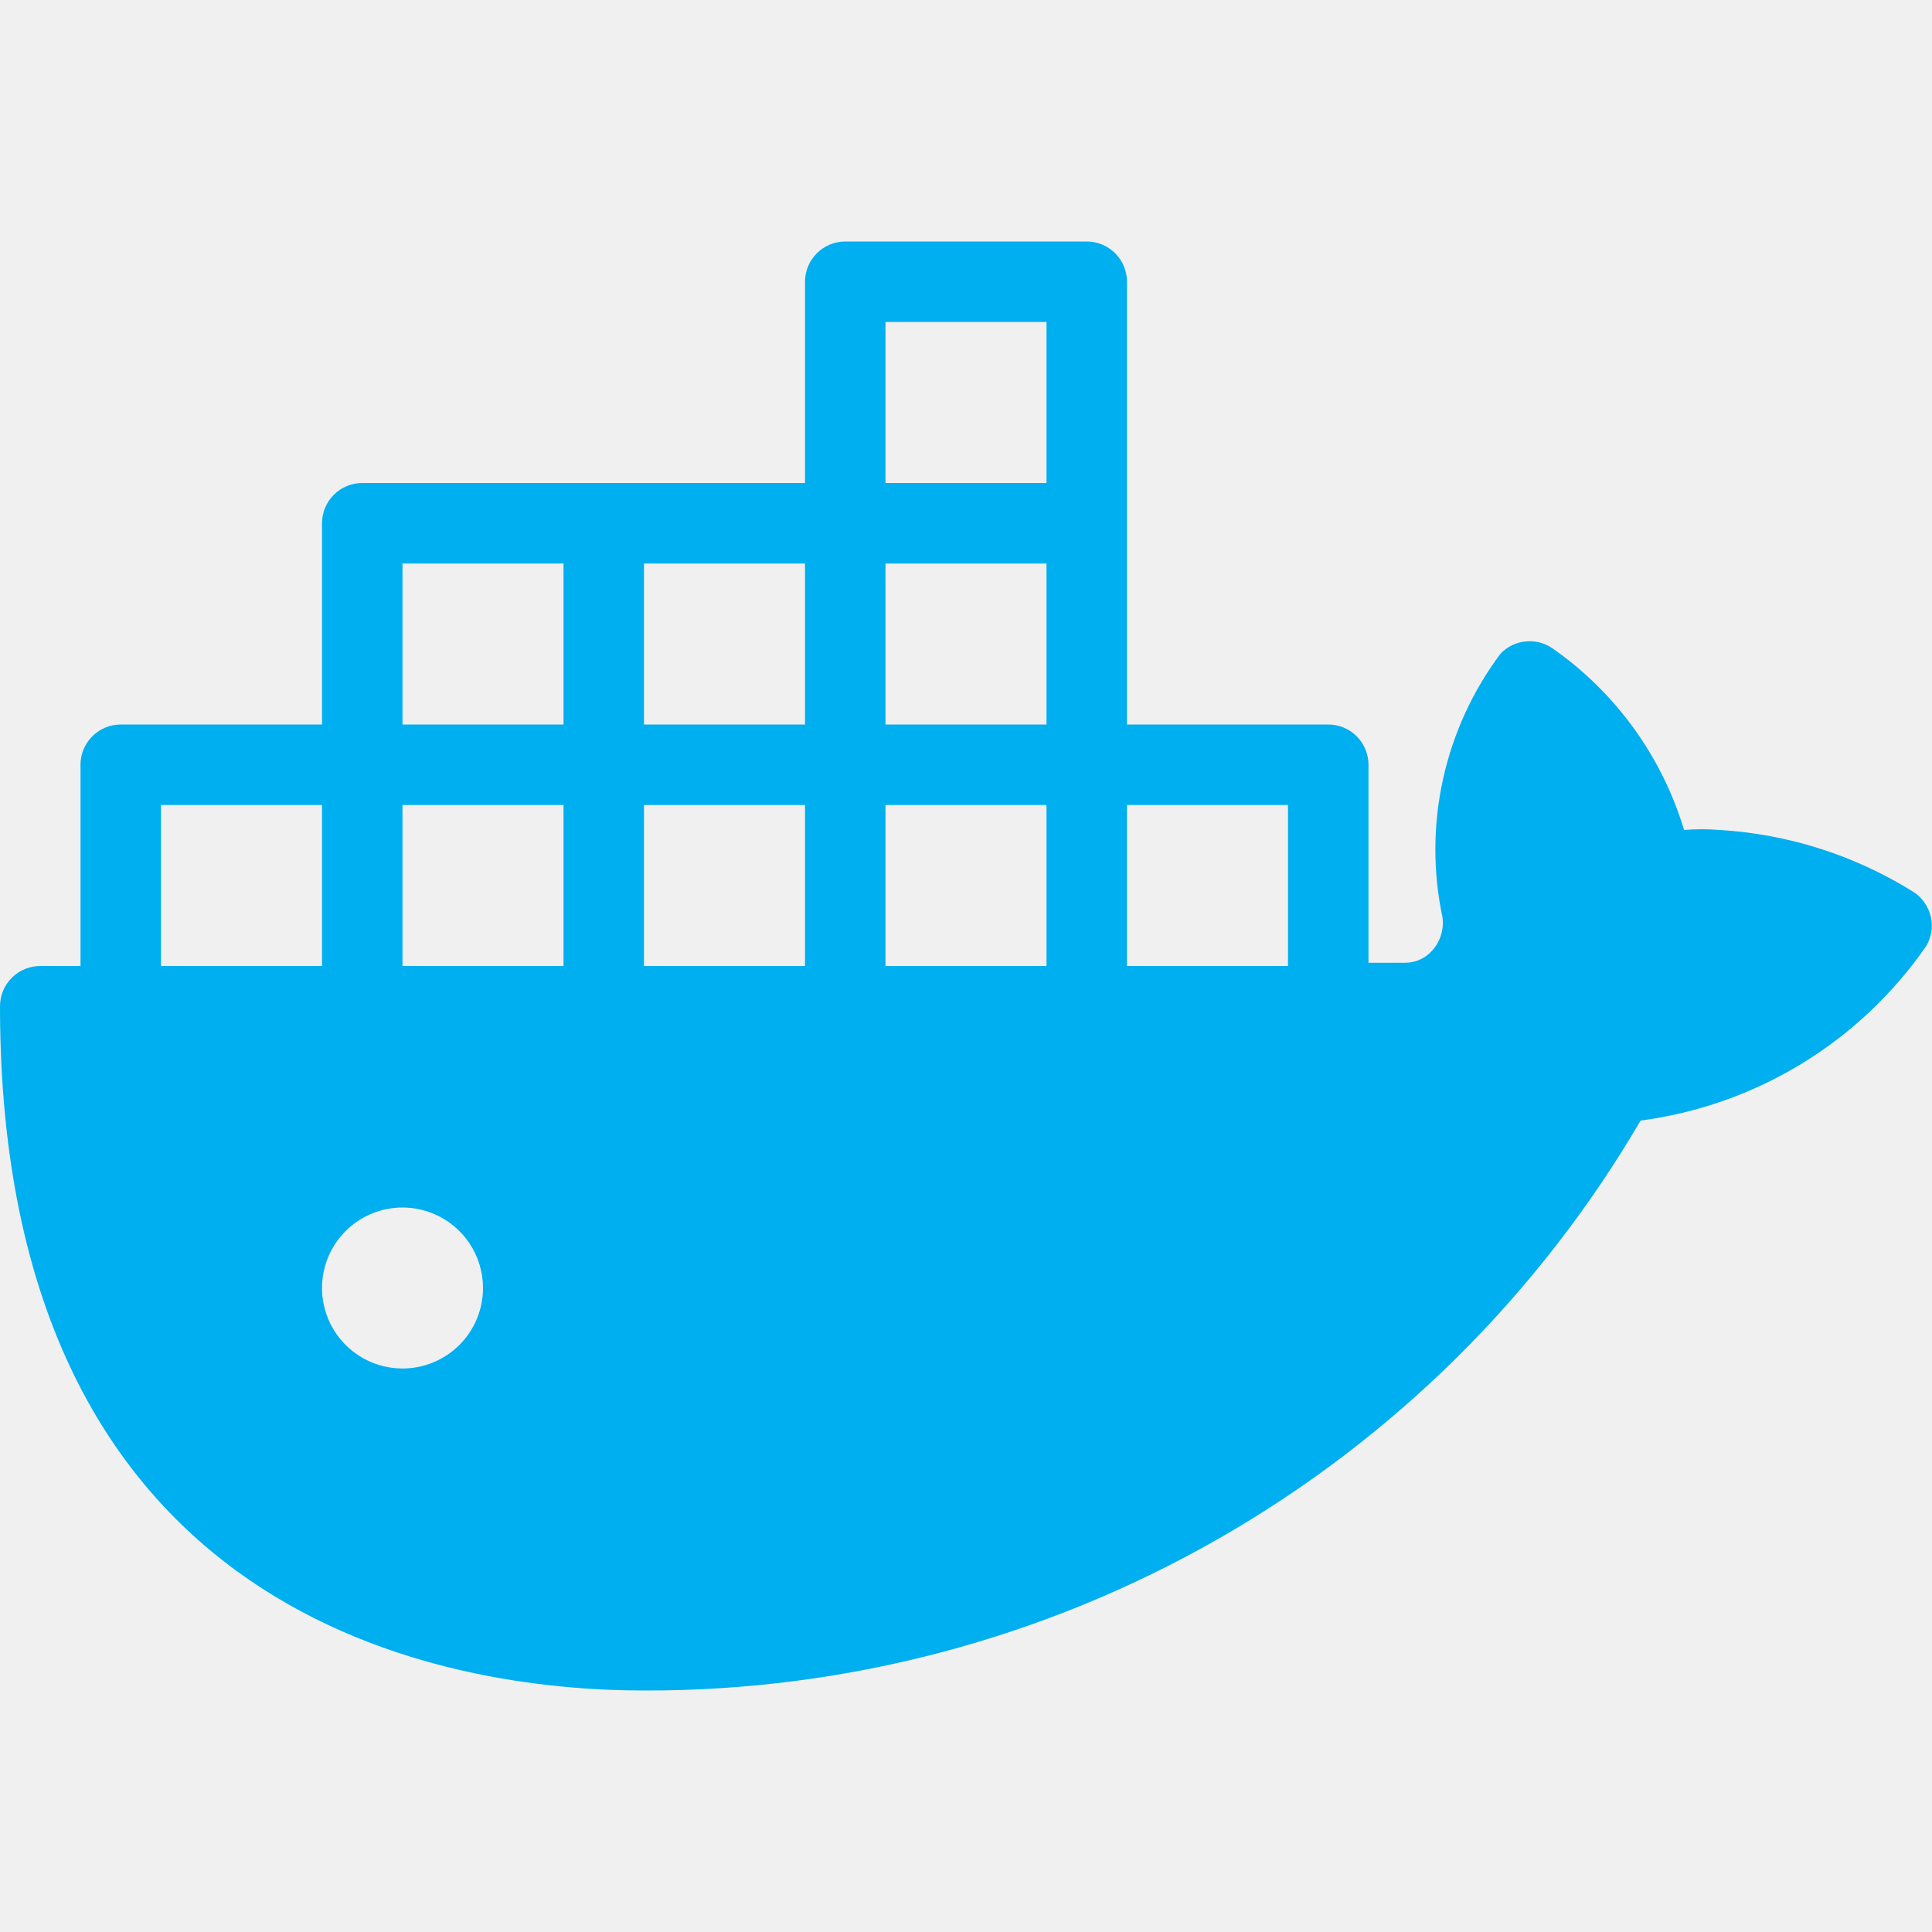
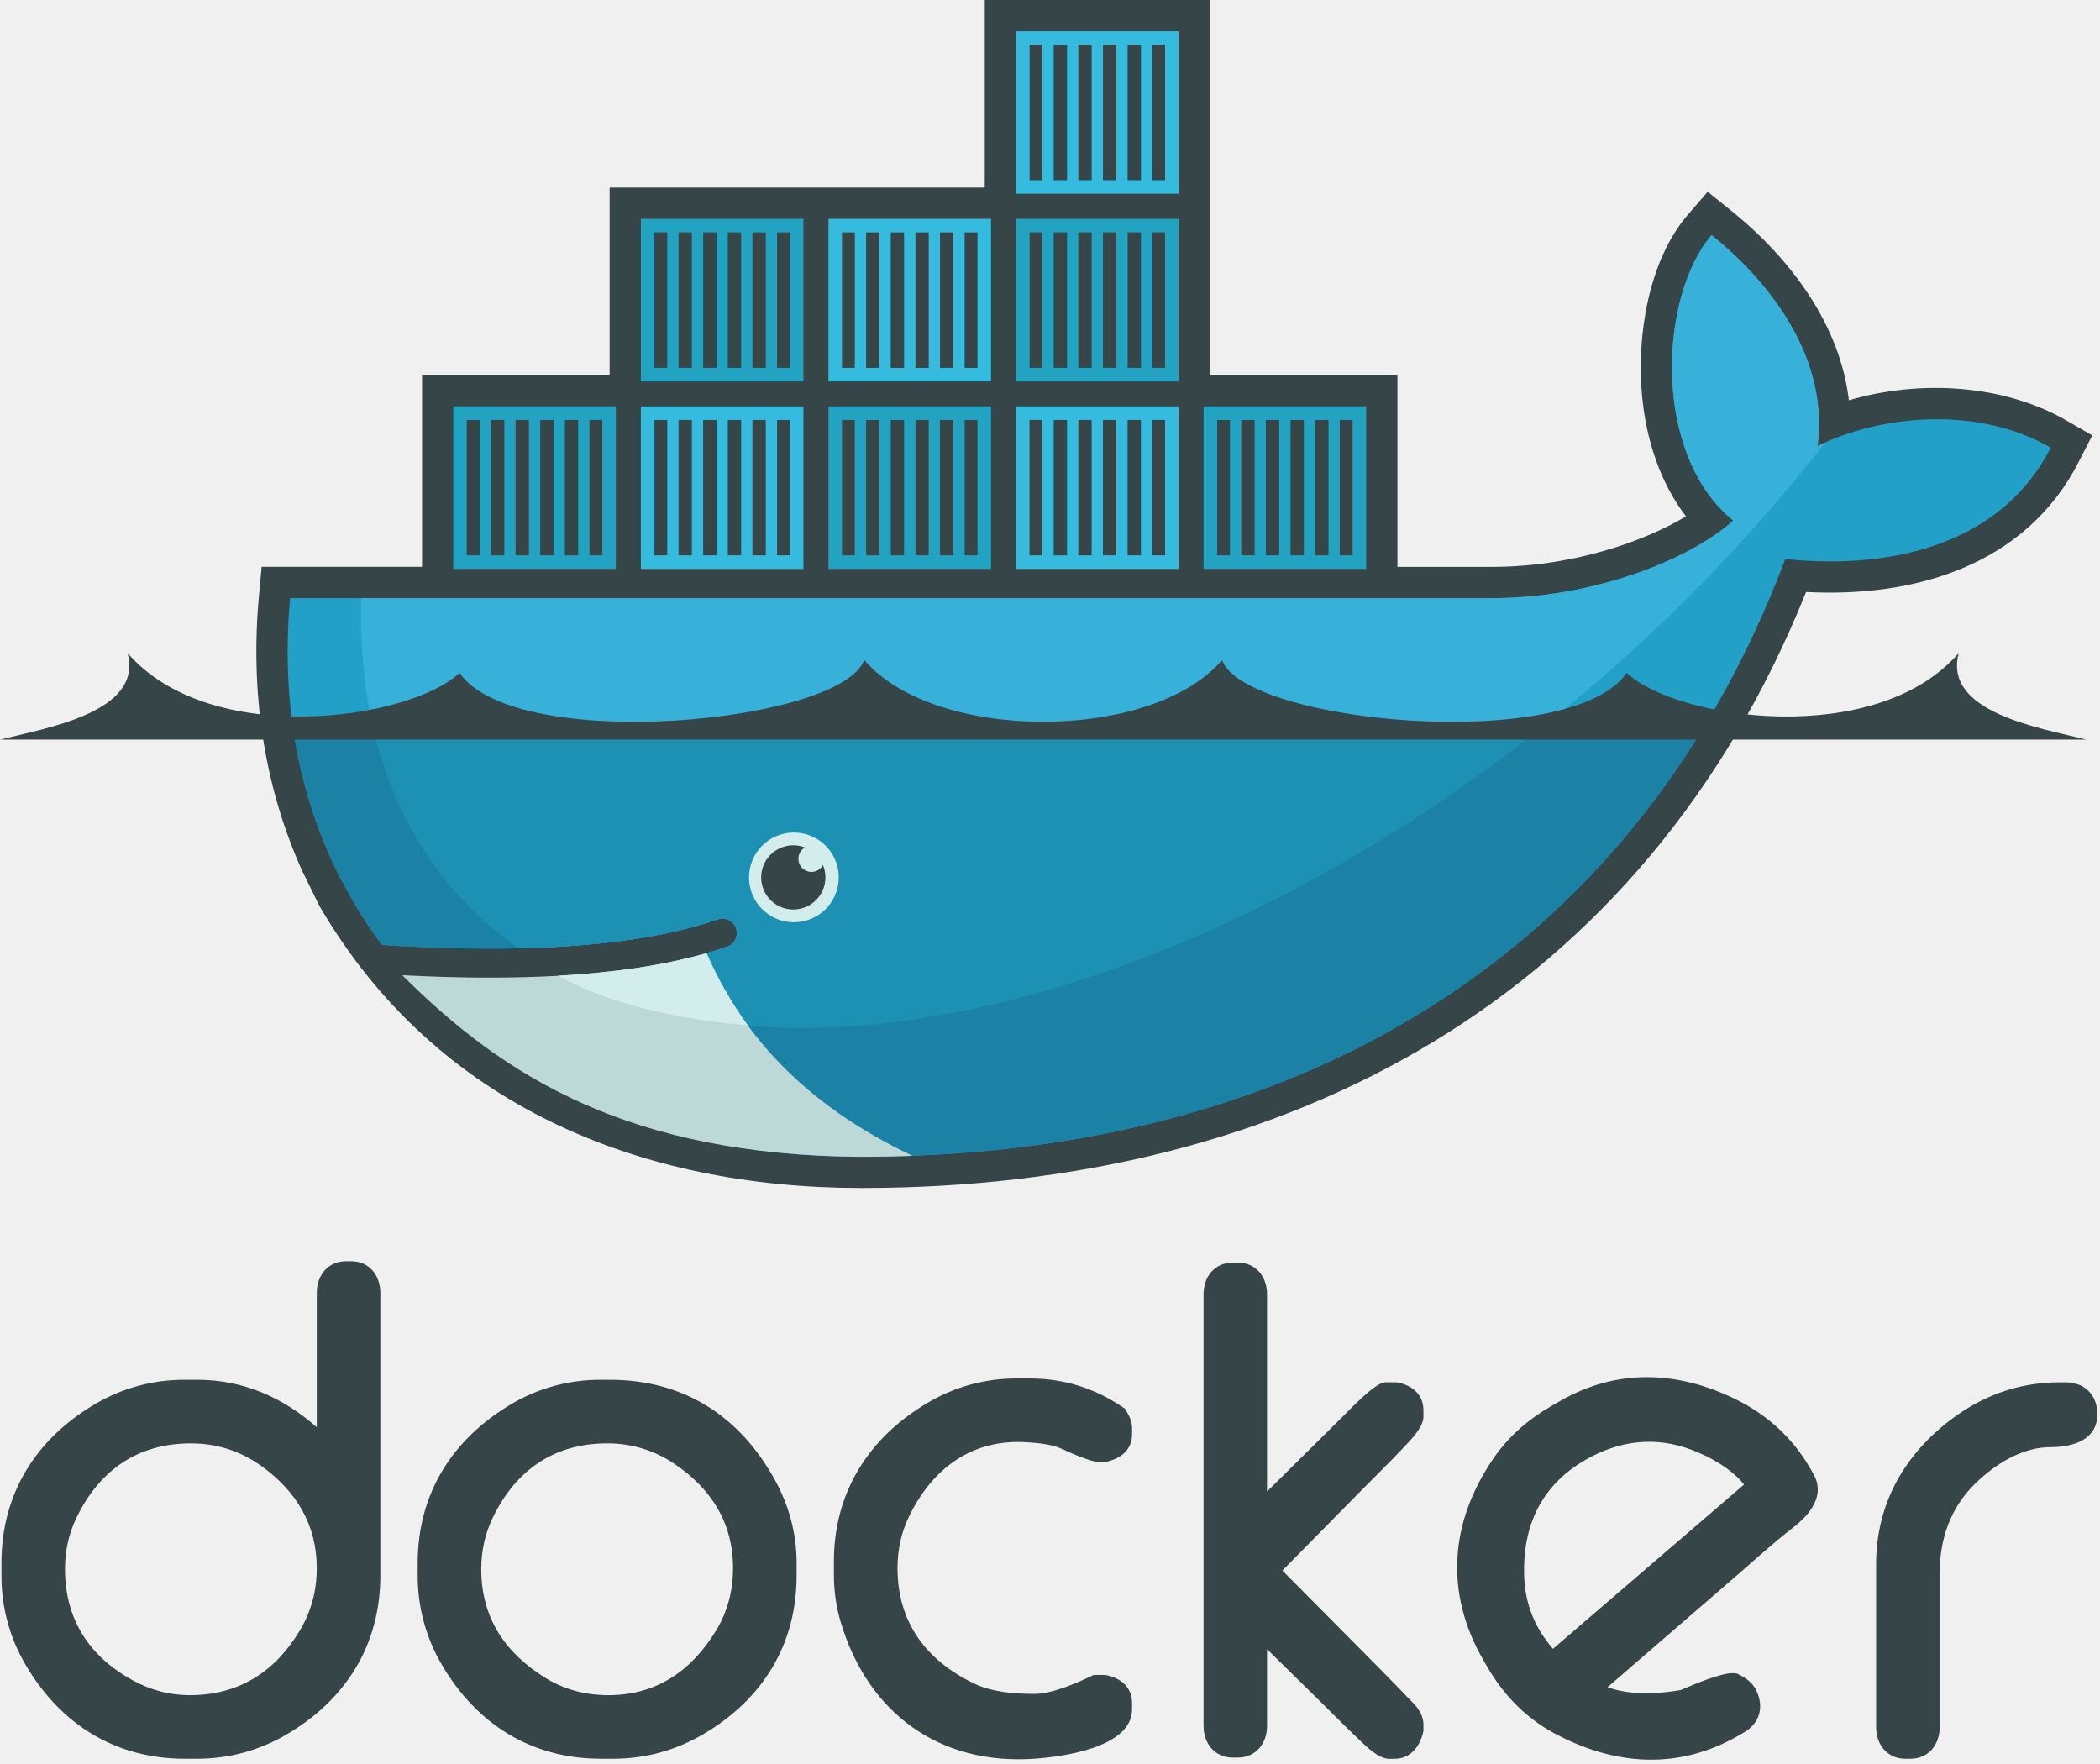
- <svg xmlns="http://www.w3.org/2000/svg" width="58" height="58" viewBox="0 0 58 58" fill="none">
-   <g clip-path="url(#clip0)">
-     <path d="M57.444 26.777C55.689 25.679 53.687 25.039 51.62 24.916C51.266 24.887 50.91 24.887 50.557 24.916C49.89 22.7 48.493 20.775 46.593 19.454C46.357 19.296 46.072 19.226 45.789 19.257C45.506 19.288 45.243 19.418 45.047 19.623C44.208 20.744 43.619 22.031 43.319 23.398C43.019 24.765 43.014 26.181 43.307 27.55C43.328 27.728 43.311 27.909 43.257 28.079C43.203 28.25 43.112 28.408 42.992 28.541C42.889 28.656 42.763 28.748 42.621 28.811C42.479 28.873 42.326 28.905 42.171 28.903H41.083V22.958C41.083 22.638 40.956 22.331 40.729 22.104C40.503 21.877 40.196 21.75 39.875 21.75H33.833V8.458C33.833 8.138 33.706 7.831 33.479 7.604C33.253 7.377 32.946 7.25 32.625 7.25H25.375C25.055 7.25 24.747 7.377 24.521 7.604C24.294 7.831 24.167 8.138 24.167 8.458V14.5H10.875C10.555 14.5 10.247 14.627 10.021 14.854C9.794 15.081 9.667 15.388 9.667 15.708V21.75H3.625C3.305 21.75 2.997 21.877 2.771 22.104C2.544 22.331 2.417 22.638 2.417 22.958V29H1.208C0.888 29 0.581 29.127 0.354 29.354C0.127 29.581 0 29.888 0 30.208C0 48.744 13.509 50.75 19.333 50.75C25.382 50.768 31.329 49.197 36.58 46.194C41.83 43.191 46.2 38.862 49.252 33.64C50.969 33.414 52.619 32.83 54.097 31.927C55.574 31.023 56.846 29.821 57.831 28.396C57.986 28.128 58.033 27.81 57.961 27.509C57.889 27.208 57.704 26.945 57.444 26.777V26.777ZM38.667 29H33.833V24.167H38.667V29ZM12.083 29V24.167H16.917V29H12.083ZM19.333 29V24.167H24.167V29H19.333ZM31.417 16.917V21.75H26.583V16.917H31.417ZM26.583 29V24.167H31.417V29H26.583ZM26.583 9.667H31.417V14.5H26.583V9.667ZM24.167 21.75H19.333V16.917H24.167V21.75ZM12.083 16.917H16.917V21.75H12.083V16.917ZM4.833 24.167H9.667V29H4.833V24.167ZM12.083 41.083C11.605 41.083 11.138 40.942 10.741 40.676C10.343 40.41 10.034 40.033 9.851 39.592C9.668 39.15 9.62 38.664 9.713 38.195C9.806 37.726 10.037 37.296 10.374 36.958C10.713 36.62 11.143 36.39 11.612 36.296C12.081 36.203 12.567 36.251 13.008 36.434C13.45 36.617 13.827 36.927 14.093 37.324C14.358 37.721 14.5 38.189 14.5 38.667C14.5 39.308 14.245 39.922 13.792 40.376C13.339 40.829 12.724 41.083 12.083 41.083Z" fill="#00AFF0" />
-   </g>
-   <defs>
-     <clipPath id="clip0">
-       <rect width="58" height="58" fill="white" />
-     </clipPath>
-   </defs>
+ <svg xmlns="http://www.w3.org/2000/svg" fill-rule="evenodd" height="215" width="256">
+   <path d="m38.617 173.984v-16.362c0-2.15 1.344-3.877 3.57-3.877h.616c2.225 0 3.563 1.73 3.563 3.877v34.447c0 8.4-4.15 15.084-11.382 19.342a21.374 21.374 0 0 1 -10.945 2.985h-1.537c-8.402 0-15.077-4.153-19.342-11.38a21.314 21.314 0 0 1 -2.984-10.947v-1.535c0-8.403 4.152-15.083 11.378-19.35a21.298 21.298 0 0 1 10.948-2.985h1.537c5.686 0 10.5 2.204 14.578 5.784zm-30.693 17.316c0 6.068 2.94 10.63 8.258 13.54 2.15 1.176 4.484 1.808 6.937 1.808 5.956 0 10.374-2.8 13.42-7.857 1.417-2.348 2.077-4.917 2.077-7.648 0-5.26-2.5-9.365-6.73-12.414-2.57-1.848-5.463-2.775-8.618-2.775-6.492 0-11.164 3.28-13.968 9.106-.946 1.97-1.378 4.06-1.378 6.24zm65.324-23.1h1.074c8.978 0 15.806 4.355 20.133 12.192 1.73 3.135 2.656 6.557 2.656 10.142v1.535c0 8.4-4.142 15.093-11.385 19.343-3.353 1.967-7.057 2.984-10.943 2.984h-1.535c-8.402 0-15.08-4.153-19.342-11.38a21.316 21.316 0 0 1 -2.987-10.947v-1.535c0-8.404 4.17-15.062 11.377-19.347a21.2 21.2 0 0 1 10.952-2.987zm-14.58 23.1c0 5.9 2.9 10.223 7.865 13.27 2.336 1.43 4.9 2.078 7.638 2.078 5.82 0 10.122-2.95 13.116-7.863 1.428-2.342 2.074-4.915 2.074-7.642 0-5.477-2.638-9.66-7.148-12.693a14.41 14.41 0 0 0 -8.198-2.496c-6.492 0-11.164 3.28-13.967 9.106-.948 1.97-1.38 4.06-1.38 6.24zm70.656-14.727c-1.17-.548-3.36-.73-4.624-.778-6.474-.244-11.158 3.402-13.906 9.113-.95 1.97-1.382 4.055-1.382 6.235 0 6.637 3.485 11.284 9.4 14.117 2.164 1.034 4.958 1.23 7.323 1.23 2.08 0 5.02-1.274 6.866-2.15l.32-.152h1.433l.158.032c1.762.367 3.092 1.484 3.092 3.38v.767c0 4.718-8.622 5.798-11.912 6.028-11.6.803-20.293-5.573-23.603-16.647-.575-1.923-.834-3.833-.834-5.837v-1.533c0-8.403 4.17-15.06 11.377-19.34a21.12 21.12 0 0 1 10.95-3h1.536c4.13 0 7.934 1.173 11.344 3.502l.28.194.177.292c.368.6.685 1.316.685 2.042v.767c0 1.978-1.48 3.042-3.266 3.386l-.148.026h-.458c-1.156 0-3.785-1.197-4.817-1.683zm25.134 5.247 9.085-8.986c.85-.827 4.074-4.327 5.343-4.327h1.388l.158.033c1.768.367 3.092 1.486 3.092 3.386v.766c0 1.296-1.518 2.802-2.355 3.7-1.78 1.887-3.654 3.712-5.476 5.56l-9.362 9.504 12.056 12.154a313.304 313.304 0 0 1 3.301 3.396c.385.405.953.9 1.276 1.47.347.526.56 1.12.56 1.752v.8l-.045.185c-.435 1.768-1.557 3.194-3.516 3.194h-.617c-1.282 0-2.73-1.45-3.608-2.28-1.8-1.706-3.557-3.5-5.33-5.243l-5.95-5.84v9.334c0 2.15-1.346 3.878-3.57 3.878h-.6c-2.226 0-3.57-1.728-3.57-3.878v-52.596c0-2.15 1.345-3.87 3.57-3.87h.6c2.223 0 3.57 1.72 3.57 3.87v24.048zm96.577-13.313h.77c2.324 0 3.875 1.566 3.875 3.877 0 3.208-3.067 4.03-5.72 4.03-3.48 0-6.803 2.107-9.202 4.47-3 2.95-4.3 6.726-4.3 10.878v18.76c0 2.15-1.343 3.876-3.57 3.876h-.612c-2.227 0-3.57-1.725-3.57-3.876v-19.836c0-7.617 3.708-13.835 9.9-18.196 3.7-2.605 7.92-3.98 12.438-3.98zm-55.074 37.176c2.82.985 6.035.844 8.928.34 1.48-.63 5.264-2.28 6.656-2.038l.217.037.2.098c.85.412 1.66.995 2.095 1.86 1.014 2.027.527 4.065-1.465 5.216l-.663.383c-7.35 4.242-15.168 3.654-22.495-.308-3.503-1.894-6.183-4.705-8.16-8.132l-.462-.8c-4.72-8.172-4.082-16.768 1.24-24.54 1.837-2.686 4.238-4.76 7.045-6.384l1.062-.613c6.922-3.996 14.34-3.722 21.45-.215 3.823 1.886 6.92 4.697 9.054 8.394l.384.666c1.55 2.686-.458 5.026-2.53 6.626-2.406 1.856-4.835 4.1-7.14 6.08l-15.414 13.33zm-6.655-4.674 23.3-20.037c-1.56-1.966-4.166-3.383-6.38-4.228-4.47-1.703-8.877-1.13-12.976 1.235-5.365 3.098-7.65 8.03-7.45 14.17.08 2.418.73 4.748 2.013 6.805.452.725.957 1.406 1.503 2.055zm-41.818-155.277h22.866v23.375h11.56c5.34 0 10.83-.95 15.887-2.664 2.485-.843 5.273-2.015 7.724-3.5-3.228-4.214-4.876-9.535-5.36-14.78-.66-7.135.78-16.42 5.608-22.005l2.404-2.78 2.864 2.303c7.2 5.793 13.276 13.9 14.345 23.118 8.683-2.554 18.878-1.95 26.53 2.467l3.14 1.812-1.652 3.226c-6.47 12.642-20.004 16.556-33.234 15.863-19.797 49.3-62.898 72.653-115.157 72.653-27 0-51.77-10.093-65.876-34.047l-.23-.4-2.055-4.182c-4.768-10.544-6.352-22.095-5.278-33.637l.323-3.457h19.553v-23.365h22.865v-22.866h45.733v-22.866h27.44z" fill="#364548" />
+   <path d="m221.57 54.38c1.533-11.916-7.384-21.275-12.914-25.72-6.373 7.368-7.363 26.678 2.635 34.808-5.58 4.956-17.337 9.448-29.376 9.448h-146.545c-1.17 12.567 1.036 24.14 6.075 34.045l1.667 3.05a56.536 56.536 0 0 0 3.455 5.184c6.025.387 11.58.52 16.662.408h.002c9.987-.22 18.136-1.4 24.312-3.54a1.761 1.761 0 0 1 1.153 3.326c-.822.286-1.678.552-2.562.805h-.003c-4.863 1.4-10.078 2.323-16.806 2.738.4.007-.416.06-.418.06-.23.015-.517.048-.747.06-2.648.15-5.506.18-8.428.18-3.196 0-6.343-.06-9.862-.24l-.1.06c12.2 13.724 31.302 21.955 55.234 21.955 50.648 0 93.608-22.452 112.632-72.857 13.496 1.385 26.467-2.057 32.367-13.575-9.398-5.423-21.484-3.694-28.443-.196" fill="#22a0c8" />
+   <path d="m221.57 54.38c1.533-11.916-7.384-21.275-12.914-25.72-6.373 7.368-7.363 26.678 2.635 34.808-5.58 4.956-17.337 9.448-29.376 9.448h-137.867c-.598 19.246 6.544 33.855 19.18 42.687h.003c9.987-.22 18.136-1.4 24.312-3.54a1.761 1.761 0 0 1 1.153 3.326c-.822.286-1.678.552-2.562.805h-.003c-4.863 1.4-10.526 2.443-17.254 2.858-.002 0-.163-.155-.165-.155 17.237 8.842 42.23 8.8 70.885-2.197 32.13-12.344 62.03-35.86 82.9-62.757a25.23 25.23 0 0 0 -.917.436" fill="#37b1d9" />
+   <path d="m35.645 88.186c.9 6.732 2.88 13.035 5.8 18.776l1.667 3.05a56.432 56.432 0 0 0 3.455 5.184c6.026.387 11.58.52 16.664.408 9.987-.22 18.136-1.4 24.312-3.54a1.761 1.761 0 0 1 1.153 3.326c-.822.286-1.678.552-2.562.805h-.003c-4.863 1.4-10.496 2.383-17.224 2.8-.23.014-.634.017-.867.03-2.646.148-5.475.24-8.398.24a192.82 192.82 0 0 1 -9.98-.24c12.2 13.725 31.42 21.975 55.352 21.975 43.36 0 81.084-16.458 102.98-52.822h-172.349" fill="#1b81a5" />
+   <path d="m45.367 88.186c2.592 11.82 8.82 21.1 17.864 27.418 9.987-.22 18.136-1.4 24.312-3.54a1.761 1.761 0 0 1 1.153 3.326c-.822.286-1.678.552-2.562.805h-.003c-4.863 1.4-10.615 2.383-17.344 2.8 17.236 8.84 42.157 8.713 70.8-2.293 17.334-6.66 34.017-16.574 48.984-28.515h-143.204" fill="#1d91b4" />
+   <path d="m55.26 49.543h19.818v19.817h-19.818zm1.65 1.652h1.564v16.505h-1.574v-16.505zm2.94 0h1.627v16.505h-1.627zm3.002 0h1.627v16.505h-1.627zm3.004 0h1.626v16.505h-1.626zm3.003 0h1.626v16.505h-1.625v-16.505zm3.002 0h1.565v16.505h-1.566v-16.505zm6.264-24.518h19.82v19.817h-19.82zm1.652 1.652h1.563v16.514h-1.563v-16.513zm2.94 0h1.626v16.514h-1.623v-16.513zm3.002 0h1.626v16.514h-1.625v-16.513zm3.003 0h1.626v16.514h-1.626v-16.513zm3.003 0h1.627v16.514h-1.627v-16.513zm3.002 0h1.566v16.514h-1.566v-16.513z" fill="#23a3c2" />
+   <path d="m78.126 49.543h19.82v19.817h-19.82zm1.652 1.652h1.563v16.505h-1.563zm2.94 0h1.626v16.505h-1.624v-16.505zm3.002 0h1.626v16.505h-1.626zm3.003 0h1.626v16.505h-1.626zm3.003 0h1.627v16.505h-1.627zm3.002 0h1.566v16.505h-1.566z" fill="#34bbde" />
+   <path d="m100.993 49.543h19.818v19.817h-19.818zm1.65 1.652h1.563v16.505h-1.563zm2.94 0h1.626v16.505h-1.626zm3.003 0h1.626v16.505h-1.626zm3.003 0h1.626v16.505h-1.615v-16.505zm3.002 0h1.628v16.505h-1.628zm3.003 0h1.564v16.505h-1.564z" fill="#23a3c2" />
+   <path d="m100.993 26.677h19.818v19.817h-19.818zm1.65 1.652h1.563v16.514h-1.563v-16.513zm2.94 0h1.626v16.514h-1.626v-16.513zm3.003 0h1.626v16.514h-1.626v-16.513zm3.003 0h1.626v16.514h-1.615v-16.513zm3.002 0h1.628v16.514h-1.628v-16.513zm3.003 0h1.564v16.514h-1.564v-16.513zm6.264 21.214h19.818v19.817h-19.816v-19.817zm1.652 1.652h1.563v16.505h-1.573v-16.505zm2.94 0h1.626v16.505h-1.626zm3.002 0h1.626v16.505h-1.626zm3.003 0h1.627v16.505h-1.627zm3.003 0h1.627v16.505h-1.627zm3.003 0h1.564v16.505h-1.564z" fill="#34bbde" />
+   <path d="m123.86 26.677h19.818v19.817h-19.818zm1.652 1.652h1.563v16.514h-1.563v-16.513zm2.94 0h1.626v16.514h-1.626v-16.513zm3.002 0h1.626v16.514h-1.626v-16.513zm3.003 0h1.627v16.514h-1.627v-16.513zm3.003 0h1.627v16.514h-1.627v-16.513zm3.003 0h1.564v16.514h-1.564v-16.513z" fill="#23a3c2" />
+   <path d="m123.86 3.8h19.818v19.82h-19.818zm1.652 1.65h1.563v16.516h-1.563v-16.506zm2.94 0h1.626v16.516h-1.626v-16.506zm3.002 0h1.626v16.516h-1.626v-16.506zm3.003 0h1.627v16.516h-1.627v-16.506zm3.003 0h1.627v16.516h-1.627v-16.506zm3.003 0h1.564v16.516h-1.564v-16.506z" fill="#34bbde" />
+   <path d="m146.725 49.543h19.818v19.817h-19.818zm1.65 1.652h1.565v16.505h-1.564v-16.505zm2.94 0h1.627v16.505h-1.626v-16.505zm3.004 0h1.627v16.505h-1.627zm3.002 0h1.627v16.505h-1.627zm3.004 0h1.626v16.505h-1.626zm3.002 0h1.564v16.505h-1.564z" fill="#23a3c2" />
+   <path d="m96.704 101.492a5.468 5.468 0 1 1 -.002 10.935 5.468 5.468 0 0 1 .002-10.935" fill="#d3ecec" />
+   <path d="m96.704 103.043a3.9 3.9 0 0 1 1.417.265 1.598 1.598 0 0 0 .798 2.98c.605 0 1.13-.335 1.402-.83a3.915 3.915 0 1 1 -3.617-2.414m-96.704-12.882h254.327c-5.537-1.404-17.52-3.302-15.544-10.56-10.07 11.652-34.353 8.175-40.482 2.43-6.824 9.898-46.554 6.135-49.325-1.576-8.556 10.04-35.067 10.04-43.623 0-2.773 7.7-42.502 11.474-49.327 1.575-6.128 5.746-30.4 9.223-40.48-2.428 1.976 7.257-10.006 9.155-15.546 10.56" fill="#364548" />
+   <path d="m111.237 140.9c-13.54-6.425-20.97-15.16-25.106-24.694-5.03 1.435-11.075 2.353-18.1 2.747-2.646.148-5.43.224-8.35.224-3.368 0-6.917-.1-10.643-.297 12.417 12.4 27.692 21.964 55.976 22.138 2.088 0 4.16-.04 6.223-.118" fill="#bdd9d7" />
+   <path d="m91.16 124.994c-1.873-2.543-3.7-5.74-5.026-8.8-5.03 1.437-11.077 2.355-18.103 2.75 4.826 2.62 11.727 5.046 23.13 6.05" fill="#d3ecec" />
</svg>
